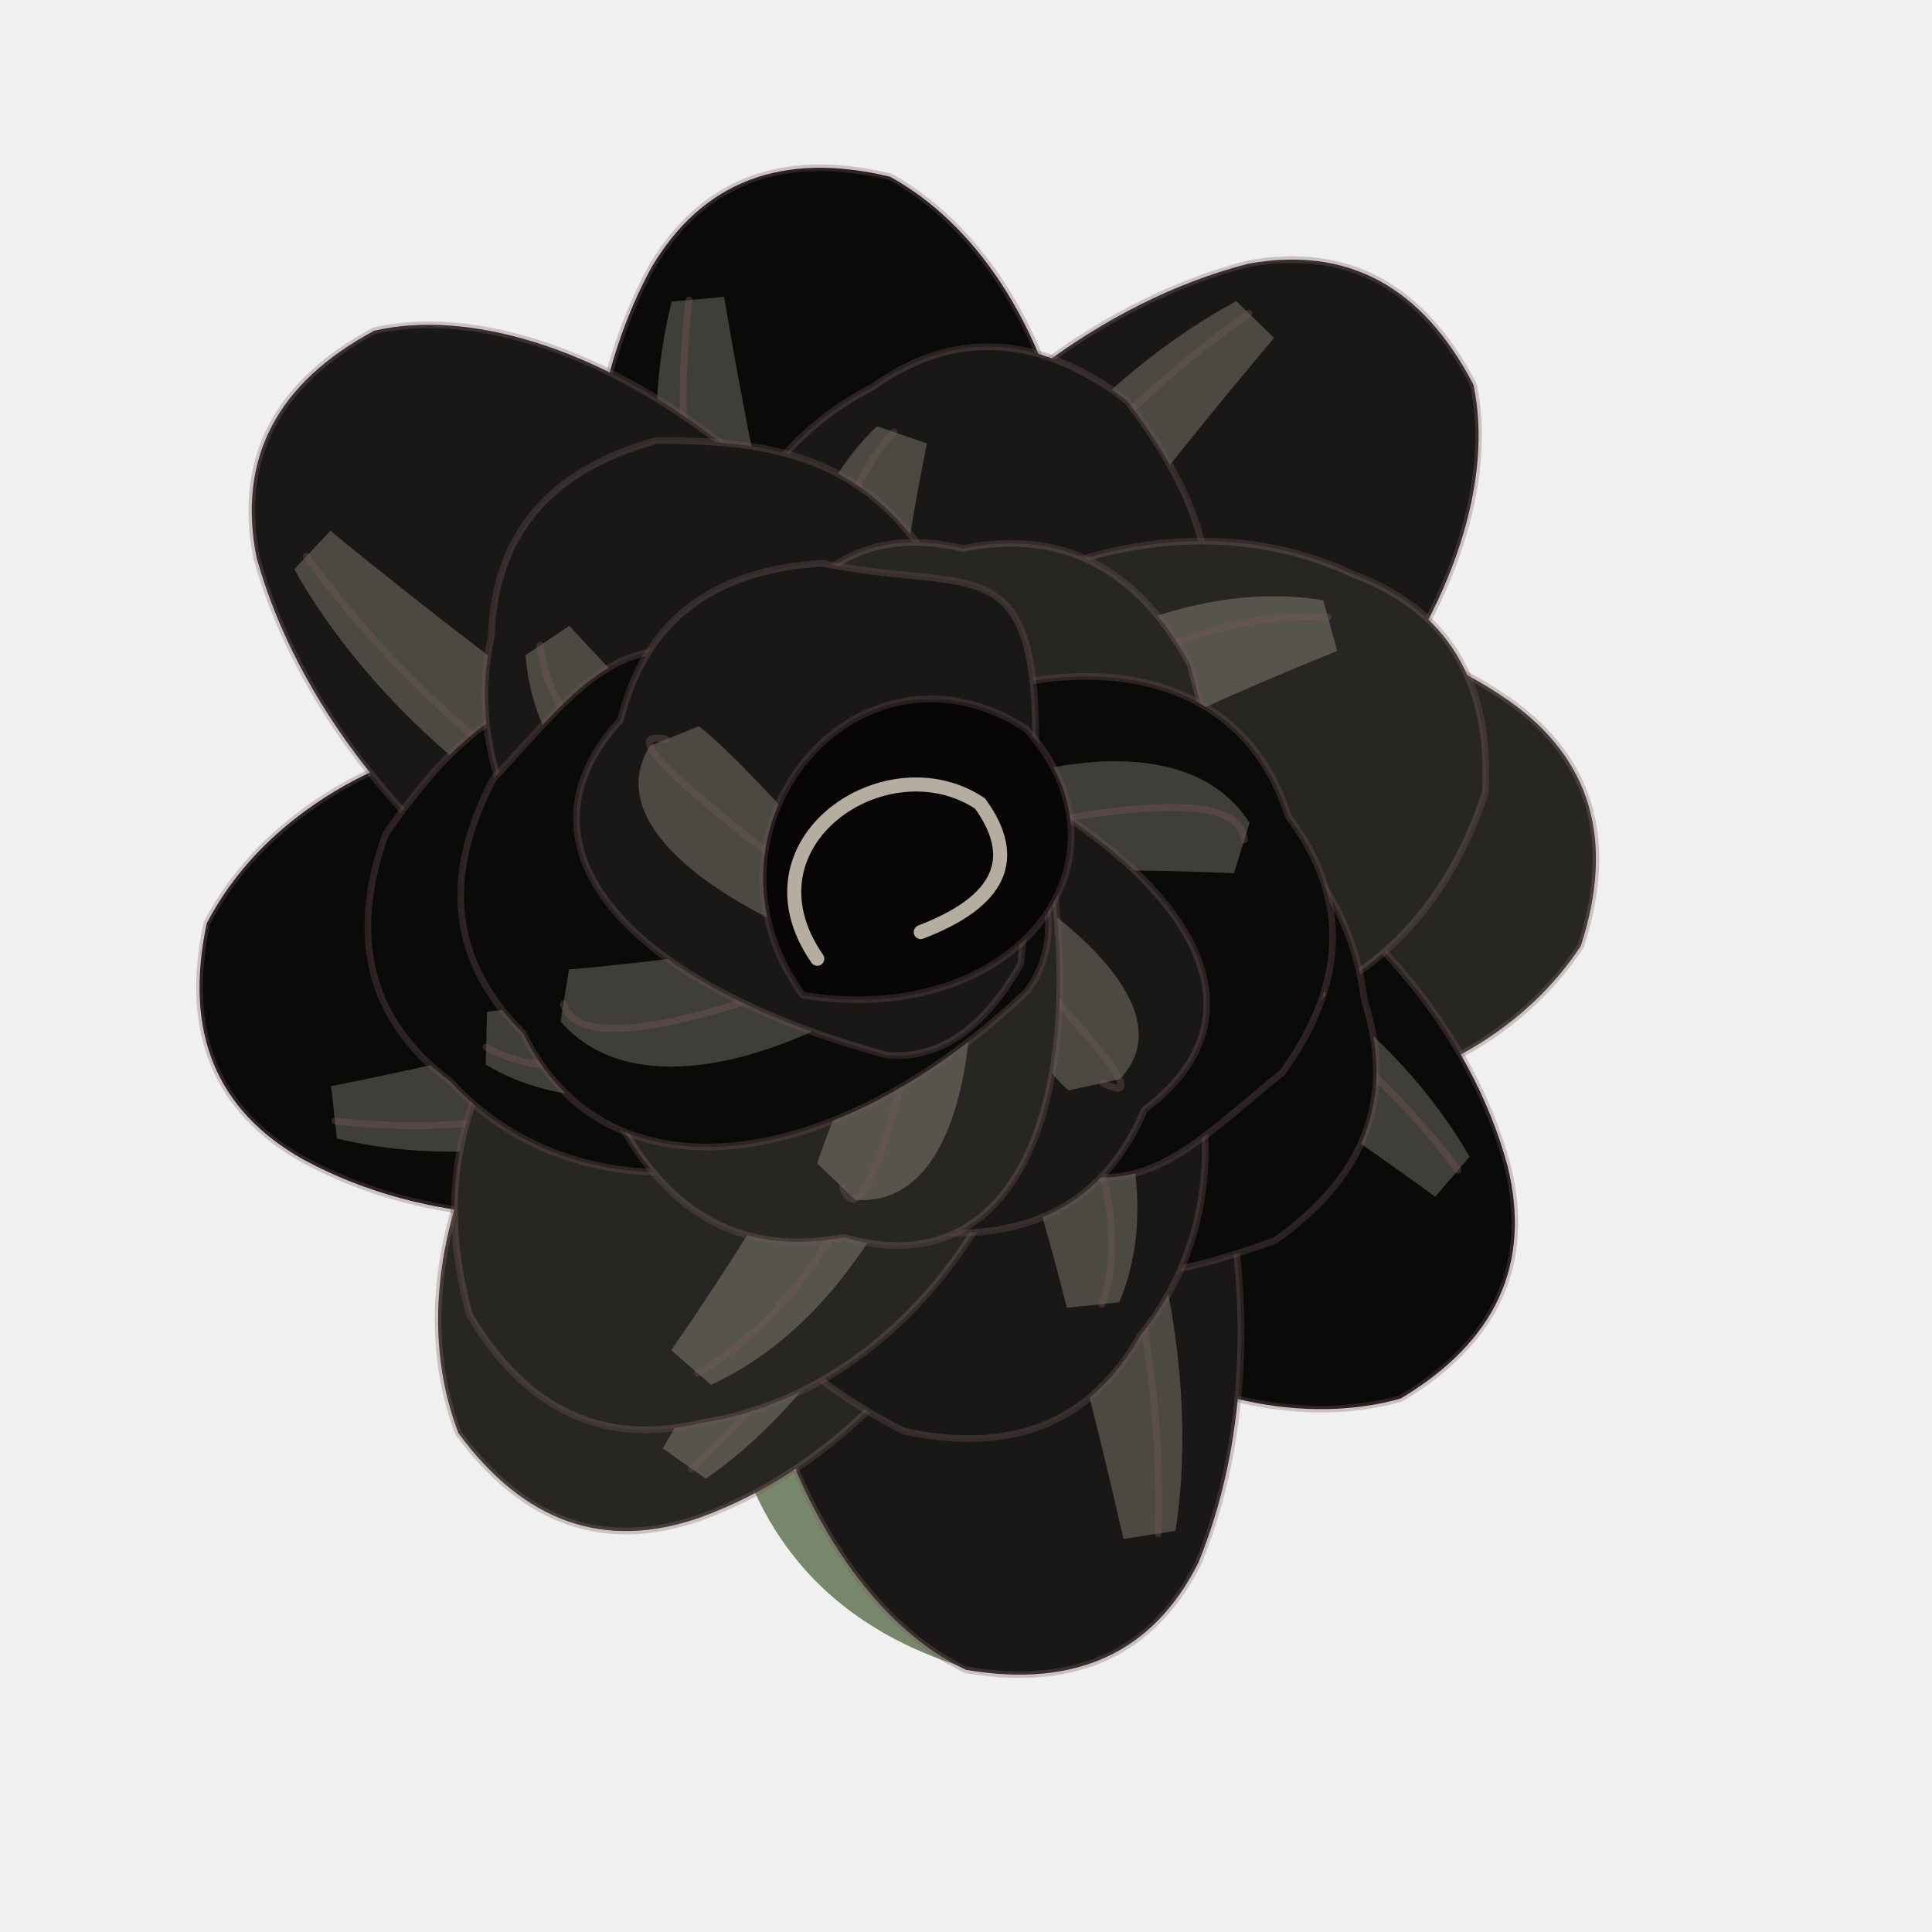
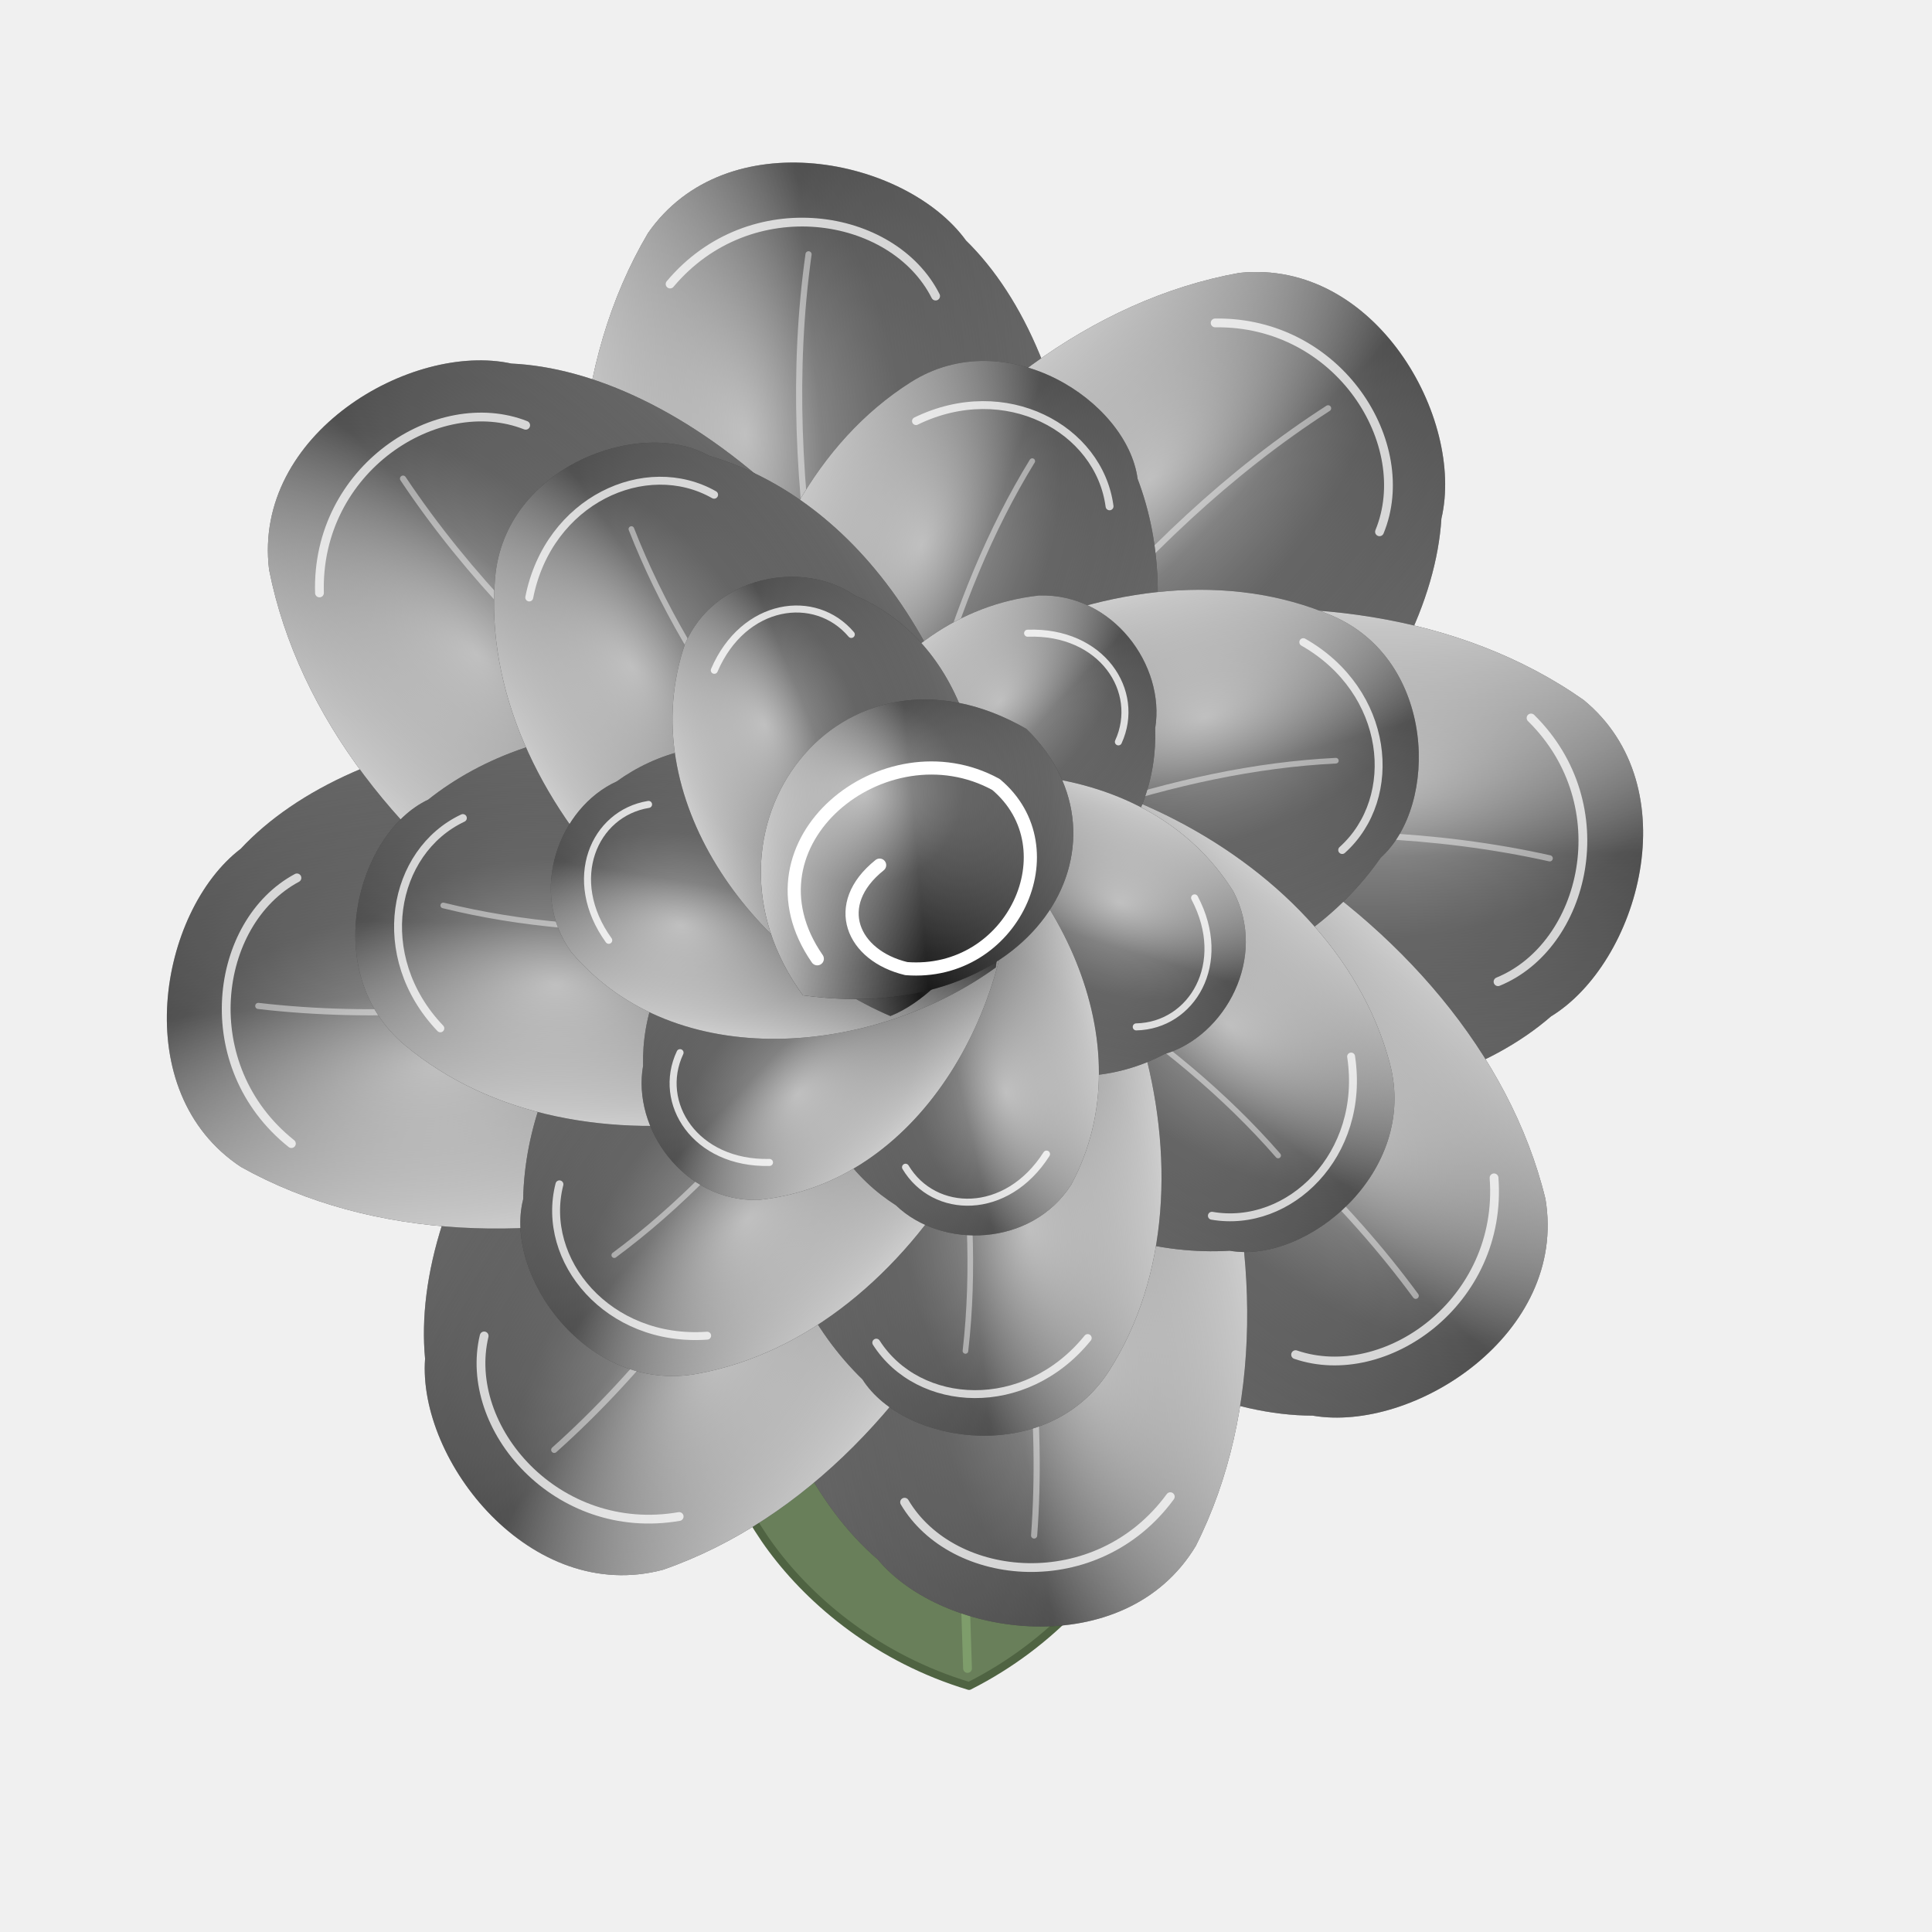
<svg xmlns="http://www.w3.org/2000/svg" width="110" height="110" viewBox="0 0 110 110" stroke-linecap="round" stroke-linejoin="round">
+   <defs>
+     <radialGradient id="g-petal-light" cx="35%" cy="30%" r="70%">
+       <stop offset="0%" stop-color="#ffffff" stop-opacity="0.65" />
+       <stop offset="45%" stop-color="#ffffff" stop-opacity="0.25" />
+       <stop offset="85%" stop-color="#ffffff" stop-opacity="0.05" />
+       <stop offset="100%" stop-color="#000000" stop-opacity="0.06" />
+     </radialGradient>
+     <linearGradient id="g-rim" x1="0" y1="0" x2="1" y2="0">
+       <stop offset="0%" stop-color="#ffffff" stop-opacity="0.75" />
+       <stop offset="50%" stop-color="#ffffff" stop-opacity="0.1" />
+       <stop offset="100%" stop-color="#ffffff" stop-opacity="0.4" />
+     </linearGradient>
+     <g id="petal-tier-1">
+       <path d="M-4 8 C-16 -1 -21 -25 -11 -39 C-6 -45 4 -42 7 -37 C13 -30 15 -14 5 6 C1 9 -2 9 -4 8 Z" fill="__COLOR__" />
+       <path d="M-4 8 C-16 -1 -21 -25 -11 -39 C-6 -45 4 -42 7 -37 C13 -30 15 -14 5 6 C1 9 -2 9 -4 8 Z" fill="url(#g-petal-light)" />
+       <path d="M-4 8 C-16 -1 -21 -25 -11 -39 C-6 -45 4 -42 7 -37 C13 -30 15 -14 5 6 C1 9 -2 9 -4 8 Z" fill="url(#g-rim)" />
+       <path d="M-10 -36 C-5 -41 3 -39 5 -34" fill="none" stroke="#ffffff" stroke-width="0.5" opacity="0.75" />
+       <path d="M0 6 C-3 -10 -5 -24 -2 -37" fill="none" stroke="#ffffff" stroke-width="0.35" opacity="0.45" />
+     </g>
+     <g id="petal-tier-2">
+       <path d="M-3.5 7 C-13 0 -17 -18 -9 -28 C-5 -33 3 -31 5 -27 C10 -21 12 -10 4 5 C1 7 -1.5 8 -3.5 7 Z" fill="__COLOR__" />
+       <path d="M-3.5 7 C-13 0 -17 -18 -9 -28 C-5 -33 3 -31 5 -27 C10 -21 12 -10 4 5 C1 7 -1.5 8 -3.5 7 Z" fill="url(#g-petal-light)" />
+       <path d="M-3.5 7 C-13 0 -17 -18 -9 -28 C-5 -33 3 -31 5 -27 C10 -21 12 -10 4 5 C1 7 -1.5 8 -3.5 7 Z" fill="url(#g-rim)" />
+       <path d="M-8 -26 C-4 -30 2 -29 4 -25" fill="none" stroke="#ffffff" stroke-width="0.45" opacity="0.75" />
+       <path d="M0 5 C-2 -7 -3 -17 -1 -26" fill="none" stroke="#ffffff" stroke-width="0.32" opacity="0.45" />
+     </g>
+     <g id="petal-tier-3">
+       <path d="M-3 6 C-9 0 -12 -11 -6 -18 C-3 -21 2 -20 4 -17 C8 -13 9 -6 3 4 C1 5 -1 6 -3 6 Z" fill="__COLOR__" />
+       <path d="M-3 6 C-9 0 -12 -11 -6 -18 C-3 -21 2 -20 4 -17 C8 -13 9 -6 3 4 C1 5 -1 6 -3 6 Z" fill="url(#g-petal-light)" />
+       <path d="M-3 6 C-9 0 -12 -11 -6 -18 C-3 -21 2 -20 4 -17 C8 -13 9 -6 3 4 C1 5 -1 6 -3 6 Z" fill="url(#g-rim)" />
+       <path d="M-5 -16 C-2 -19 2 -18 3 -15" fill="none" stroke="#ffffff" stroke-width="0.4" opacity="0.8" />
+     </g>
+   </defs>
  <g transform="rotate(-5.0 55 94)">
-     <path d="M55 95Q45 91 43 81L53 87L56 77L60 87L68 81Q65 92 55 95Z" fill="#76876b" />
-     <g transform="translate(55 51) rotate(0.0) scale(1)">
-       <path d="M-4 8C-16 -1 -20 -23.37 -11 -37.0Q-6 -44.0 3 -41.0C12 -35.0 17 -17 5 6Q0 10 -4 8Z" fill="__COLOR__" stroke="#78585b" stroke-width="0.38" stroke-opacity=".3" />
-       <path d="M-4 8C-16 -1 -20 -23.37 -11 -37.0Q-6 -44.0 3 -41.0C12 -35.0 17 -17 5 6Q0 10 -4 8Z" fill="#fff5df" opacity="0.04" />
-       <path d="M-10 -35.0C-15 -20.5 -8 -1 0 5Q-5 -10 -7 -35.0Z" fill="#fff5df" opacity=".22" />
-       <path d="M-9 -35.0C-13 -16 -4 -2 0 5" fill="none" stroke="#78585b" stroke-width="0.4" opacity="0.35" />
+     <path d="M55 96 C45 92 41 82 43 80 L53 87 L56 75 L60 87 L67 80 C69 82 65 92 55 96 Z" fill="#697f5a" stroke="#4f6342" stroke-width="0.45" />
+     <path d="M55 95 L56 77" fill="none" stroke="#8cb077" stroke-width="0.5" opacity="0.6" />
+     <g transform="translate(55 51)">
+       <use href="#petal-tier-1" transform="rotate(0.000)" />
+       <use href="#petal-tier-1" transform="rotate(49.207)" />
+       <use href="#petal-tier-1" transform="rotate(94.546)" />
+       <use href="#petal-tier-1" transform="rotate(135.706)" />
+       <use href="#petal-tier-1" transform="rotate(176.216)" />
+       <use href="#petal-tier-1" transform="rotate(220.205)" />
+       <use href="#petal-tier-1" transform="rotate(268.603)" />
+       <use href="#petal-tier-1" transform="rotate(318.285)" />
    </g>
-     <g transform="translate(55 51) rotate(49.207) scale(1)">
-       <path d="M-4 8C-16 -1 -20 -24.925 -11 -39.728Q-6 -46.728 3 -43.728C12 -37.728 17 -17 5 6Q0 10 -4 8Z" fill="__COLOR__" stroke="#78585b" stroke-width="0.38" stroke-opacity=".3" />
-       <path d="M-4 8C-16 -1 -20 -24.925 -11 -39.728Q-6 -46.728 3 -43.728C12 -37.728 17 -17 5 6Q0 10 -4 8Z" fill="#fff5df" opacity="0.1" />
-       <path d="M-10 -37.728C-15 -21.864 -8 -1 0 5Q-5 -10 -7 -37.728Z" fill="#fff5df" opacity=".22" />
-       <path d="M-9 -37.728C-13 -16 -4 -2 0 5" fill="none" stroke="#78585b" stroke-width="0.4" opacity="0.35" />
+     <g transform="translate(55 51)">
+       <use href="#petal-tier-2" transform="rotate(24.000)" />
+       <use href="#petal-tier-2" transform="rotate(79.636)" />
+       <use href="#petal-tier-2" transform="rotate(131.404)" />
+       <use href="#petal-tier-2" transform="rotate(178.991)" />
+       <use href="#petal-tier-2" transform="rotate(225.930)" />
+       <use href="#petal-tier-2" transform="rotate(276.348)" />
+       <use href="#petal-tier-2" transform="rotate(331.174)" />
    </g>
-     <g transform="translate(55 51) rotate(94.546) scale(1)">
-       <path d="M-4 8C-16 -1 -20 -22.076 -11 -34.73Q-6 -41.73 3 -38.73C12 -32.73 17 -17 5 6Q0 10 -4 8Z" fill="__COLOR__" stroke="#78585b" stroke-width="0.38" stroke-opacity=".3" />
-       <path d="M-4 8C-16 -1 -20 -22.076 -11 -34.73Q-6 -41.73 3 -38.73C12 -32.73 17 -17 5 6Q0 10 -4 8Z" fill="#fff5df" opacity="0.16" />
-       <path d="M-10 -32.73C-15 -19.365 -8 -1 0 5Q-5 -10 -7 -32.73Z" fill="#fff5df" opacity=".22" />
-       <path d="M-9 -32.73C-13 -16 -4 -2 0 5" fill="none" stroke="#78585b" stroke-width="0.4" opacity="0.35" />
+     <g transform="translate(55 51)">
+       <use href="#petal-tier-3" transform="rotate(48.000)" />
+       <use href="#petal-tier-3" transform="rotate(112.207)" />
+       <use href="#petal-tier-3" transform="rotate(172.546)" />
+       <use href="#petal-tier-3" transform="rotate(228.706)" />
+       <use href="#petal-tier-3" transform="rotate(284.216)" />
+       <use href="#petal-tier-3" transform="rotate(343.205)" />
    </g>
-     <g transform="translate(55 51) rotate(135.706) scale(1)">
-       <path d="M-4 8C-16 -1 -20 -22.892 -11 -36.162Q-6 -43.162 3 -40.162C12 -34.162 17 -17 5 6Q0 10 -4 8Z" fill="__COLOR__" stroke="#78585b" stroke-width="0.38" stroke-opacity=".3" />
-       <path d="M-4 8C-16 -1 -20 -22.892 -11 -36.162Q-6 -43.162 3 -40.162C12 -34.162 17 -17 5 6Q0 10 -4 8Z" fill="#fff5df" opacity="0.04" />
-       <path d="M-10 -34.162C-15 -20.081 -8 -1 0 5Q-5 -10 -7 -34.162Z" fill="#fff5df" opacity=".22" />
-       <path d="M-9 -34.162C-13 -16 -4 -2 0 5" fill="none" stroke="#78585b" stroke-width="0.4" opacity="0.35" />
-     </g>
-     <g transform="translate(55 51) rotate(176.216) scale(1)">
-       <path d="M-4 8C-16 -1 -20 -25.062 -11 -39.968Q-6 -46.968 3 -43.968C12 -37.968 17 -17 5 6Q0 10 -4 8Z" fill="__COLOR__" stroke="#78585b" stroke-width="0.38" stroke-opacity=".3" />
-       <path d="M-4 8C-16 -1 -20 -25.062 -11 -39.968Q-6 -46.968 3 -43.968C12 -37.968 17 -17 5 6Q0 10 -4 8Z" fill="#fff5df" opacity="0.1" />
-       <path d="M-10 -37.968C-15 -21.984 -8 -1 0 5Q-5 -10 -7 -37.968Z" fill="#fff5df" opacity=".22" />
-       <path d="M-9 -37.968C-13 -16 -4 -2 0 5" fill="none" stroke="#78585b" stroke-width="0.4" opacity="0.35" />
-     </g>
-     <g transform="translate(55 51) rotate(220.205) scale(1)">
-       <path d="M-4 8C-16 -1 -20 -22.44 -11 -35.368Q-6 -42.368 3 -39.368C12 -33.368 17 -17 5 6Q0 10 -4 8Z" fill="__COLOR__" stroke="#78585b" stroke-width="0.38" stroke-opacity=".3" />
-       <path d="M-4 8C-16 -1 -20 -22.44 -11 -35.368Q-6 -42.368 3 -39.368C12 -33.368 17 -17 5 6Q0 10 -4 8Z" fill="#fff5df" opacity="0.16" />
-       <path d="M-10 -33.368C-15 -19.684 -8 -1 0 5Q-5 -10 -7 -33.368Z" fill="#fff5df" opacity=".22" />
-       <path d="M-9 -33.368C-13 -16 -4 -2 0 5" fill="none" stroke="#78585b" stroke-width="0.4" opacity="0.35" />
-     </g>
-     <g transform="translate(55 51) rotate(268.603) scale(1)">
-       <path d="M-4 8C-16 -1 -20 -22.452 -11 -35.39Q-6 -42.39 3 -39.39C12 -33.39 17 -17 5 6Q0 10 -4 8Z" fill="__COLOR__" stroke="#78585b" stroke-width="0.38" stroke-opacity=".3" />
-       <path d="M-4 8C-16 -1 -20 -22.452 -11 -35.39Q-6 -42.39 3 -39.39C12 -33.39 17 -17 5 6Q0 10 -4 8Z" fill="#fff5df" opacity="0.04" />
-       <path d="M-10 -33.39C-15 -19.695 -8 -1 0 5Q-5 -10 -7 -33.39Z" fill="#fff5df" opacity=".22" />
-       <path d="M-9 -33.39C-13 -16 -4 -2 0 5" fill="none" stroke="#78585b" stroke-width="0.4" opacity="0.35" />
-     </g>
-     <g transform="translate(55 51) rotate(318.285) scale(1)">
-       <path d="M-4 8C-16 -1 -20 -25.064 -11 -39.972Q-6 -46.972 3 -43.972C12 -37.972 17 -17 5 6Q0 10 -4 8Z" fill="__COLOR__" stroke="#78585b" stroke-width="0.38" stroke-opacity=".3" />
-       <path d="M-4 8C-16 -1 -20 -25.064 -11 -39.972Q-6 -46.972 3 -43.972C12 -37.972 17 -17 5 6Q0 10 -4 8Z" fill="#fff5df" opacity="0.1" />
-       <path d="M-10 -37.972C-15 -21.986 -8 -1 0 5Q-5 -10 -7 -37.972Z" fill="#fff5df" opacity=".22" />
-       <path d="M-9 -37.972C-13 -16 -4 -2 0 5" fill="none" stroke="#78585b" stroke-width="0.4" opacity="0.35" />
-     </g>
-     <g transform="translate(55 51) rotate(24.0) scale(1)">
-       <path d="M-4 8C-16 -1 -20 -17.67 -11 -27.0Q-6 -34.0 3 -31.0C12 -25.0 17 -17 5 6Q0 10 -4 8Z" fill="__COLOR__" stroke="#78585b" stroke-width="0.38" stroke-opacity=".3" />
-       <path d="M-4 8C-16 -1 -20 -17.67 -11 -27.0Q-6 -34.0 3 -31.0C12 -25.0 17 -17 5 6Q0 10 -4 8Z" fill="#fff5df" opacity="0.1" />
-       <path d="M-10 -25.0C-15 -15.5 -8 -1 0 5Q-5 -10 -7 -25.0Z" fill="#fff5df" opacity=".22" />
-       <path d="M-9 -25.0C-13 -16 -4 -2 0 5" fill="none" stroke="#78585b" stroke-width="0.4" opacity="0.35" />
-     </g>
-     <g transform="translate(55 51) rotate(79.636) scale(1)">
-       <path d="M-4 8C-16 -1 -20 -19.225 -11 -29.728Q-6 -36.728 3 -33.728C12 -27.728 17 -17 5 6Q0 10 -4 8Z" fill="__COLOR__" stroke="#78585b" stroke-width="0.38" stroke-opacity=".3" />
-       <path d="M-4 8C-16 -1 -20 -19.225 -11 -29.728Q-6 -36.728 3 -33.728C12 -27.728 17 -17 5 6Q0 10 -4 8Z" fill="#fff5df" opacity="0.16" />
-       <path d="M-10 -27.728C-15 -16.864 -8 -1 0 5Q-5 -10 -7 -27.728Z" fill="#fff5df" opacity=".22" />
-       <path d="M-9 -27.728C-13 -16 -4 -2 0 5" fill="none" stroke="#78585b" stroke-width="0.4" opacity="0.35" />
-     </g>
-     <g transform="translate(55 51) rotate(131.404) scale(1)">
-       <path d="M-4 8C-16 -1 -20 -16.376 -11 -24.73Q-6 -31.73 3 -28.73C12 -22.73 17 -17 5 6Q0 10 -4 8Z" fill="__COLOR__" stroke="#78585b" stroke-width="0.38" stroke-opacity=".3" />
-       <path d="M-4 8C-16 -1 -20 -16.376 -11 -24.73Q-6 -31.73 3 -28.73C12 -22.73 17 -17 5 6Q0 10 -4 8Z" fill="#fff5df" opacity="0.04" />
-       <path d="M-10 -22.73C-15 -14.365 -8 -1 0 5Q-5 -10 -7 -22.73Z" fill="#fff5df" opacity=".22" />
-       <path d="M-9 -22.73C-13 -16 -4 -2 0 5" fill="none" stroke="#78585b" stroke-width="0.4" opacity="0.35" />
-     </g>
-     <g transform="translate(55 51) rotate(178.991) scale(1)">
-       <path d="M-4 8C-16 -1 -20 -17.192 -11 -26.162Q-6 -33.162 3 -30.162C12 -24.162 17 -17 5 6Q0 10 -4 8Z" fill="__COLOR__" stroke="#78585b" stroke-width="0.38" stroke-opacity=".3" />
-       <path d="M-4 8C-16 -1 -20 -17.192 -11 -26.162Q-6 -33.162 3 -30.162C12 -24.162 17 -17 5 6Q0 10 -4 8Z" fill="#fff5df" opacity="0.1" />
-       <path d="M-10 -24.162C-15 -15.081 -8 -1 0 5Q-5 -10 -7 -24.162Z" fill="#fff5df" opacity=".22" />
-       <path d="M-9 -24.162C-13 -16 -4 -2 0 5" fill="none" stroke="#78585b" stroke-width="0.4" opacity="0.35" />
-     </g>
-     <g transform="translate(55 51) rotate(225.93) scale(1)">
-       <path d="M-4 8C-16 -1 -20 -19.362 -11 -29.968Q-6 -36.968 3 -33.968C12 -27.968 17 -17 5 6Q0 10 -4 8Z" fill="__COLOR__" stroke="#78585b" stroke-width="0.38" stroke-opacity=".3" />
-       <path d="M-4 8C-16 -1 -20 -19.362 -11 -29.968Q-6 -36.968 3 -33.968C12 -27.968 17 -17 5 6Q0 10 -4 8Z" fill="#fff5df" opacity="0.16" />
-       <path d="M-10 -27.968C-15 -16.984 -8 -1 0 5Q-5 -10 -7 -27.968Z" fill="#fff5df" opacity=".22" />
-       <path d="M-9 -27.968C-13 -16 -4 -2 0 5" fill="none" stroke="#78585b" stroke-width="0.4" opacity="0.35" />
-     </g>
-     <g transform="translate(55 51) rotate(276.348) scale(1)">
-       <path d="M-4 8C-16 -1 -20 -16.74 -11 -25.368Q-6 -32.368 3 -29.368C12 -23.368 17 -17 5 6Q0 10 -4 8Z" fill="__COLOR__" stroke="#78585b" stroke-width="0.38" stroke-opacity=".3" />
-       <path d="M-4 8C-16 -1 -20 -16.74 -11 -25.368Q-6 -32.368 3 -29.368C12 -23.368 17 -17 5 6Q0 10 -4 8Z" fill="#fff5df" opacity="0.04" />
-       <path d="M-10 -23.368C-15 -14.684 -8 -1 0 5Q-5 -10 -7 -23.368Z" fill="#fff5df" opacity=".22" />
-       <path d="M-9 -23.368C-13 -16 -4 -2 0 5" fill="none" stroke="#78585b" stroke-width="0.4" opacity="0.35" />
-     </g>
-     <g transform="translate(55 51) rotate(331.174) scale(1)">
-       <path d="M-4 8C-16 -1 -20 -16.752 -11 -25.39Q-6 -32.39 3 -29.39C12 -23.39 17 -17 5 6Q0 10 -4 8Z" fill="__COLOR__" stroke="#78585b" stroke-width="0.38" stroke-opacity=".3" />
-       <path d="M-4 8C-16 -1 -20 -16.752 -11 -25.39Q-6 -32.39 3 -29.39C12 -23.39 17 -17 5 6Q0 10 -4 8Z" fill="#fff5df" opacity="0.1" />
-       <path d="M-10 -23.39C-15 -14.695 -8 -1 0 5Q-5 -10 -7 -23.39Z" fill="#fff5df" opacity=".22" />
-       <path d="M-9 -23.39C-13 -16 -4 -2 0 5" fill="none" stroke="#78585b" stroke-width="0.4" opacity="0.35" />
-     </g>
-     <g transform="translate(55 51) rotate(48.0) scale(1)">
-       <path d="M-4 8C-16 -1 -20 -11.97 -11 -17.0Q-6 -24.0 3 -21.0C12 -15.0 17 -17 5 6Q0 10 -4 8Z" fill="__COLOR__" stroke="#78585b" stroke-width="0.38" stroke-opacity=".3" />
-       <path d="M-4 8C-16 -1 -20 -11.97 -11 -17.0Q-6 -24.0 3 -21.0C12 -15.0 17 -17 5 6Q0 10 -4 8Z" fill="#fff5df" opacity="0.16" />
-       <path d="M-10 -15.0C-15 -10.5 -8 -1 0 5Q-5 -10 -7 -15.0Z" fill="#fff5df" opacity=".22" />
-       <path d="M-9 -15.0C-13 -16 -4 -2 0 5" fill="none" stroke="#78585b" stroke-width="0.4" opacity="0.35" />
-     </g>
-     <g transform="translate(55 51) rotate(112.207) scale(1)">
-       <path d="M-4 8C-16 -1 -20 -13.525 -11 -19.728Q-6 -26.728 3 -23.728C12 -17.728 17 -17 5 6Q0 10 -4 8Z" fill="__COLOR__" stroke="#78585b" stroke-width="0.38" stroke-opacity=".3" />
-       <path d="M-4 8C-16 -1 -20 -13.525 -11 -19.728Q-6 -26.728 3 -23.728C12 -17.728 17 -17 5 6Q0 10 -4 8Z" fill="#fff5df" opacity="0.04" />
-       <path d="M-10 -17.728C-15 -11.864 -8 -1 0 5Q-5 -10 -7 -17.728Z" fill="#fff5df" opacity=".22" />
-       <path d="M-9 -17.728C-13 -16 -4 -2 0 5" fill="none" stroke="#78585b" stroke-width="0.4" opacity="0.35" />
-     </g>
-     <g transform="translate(55 51) rotate(172.546) scale(1)">
-       <path d="M-4 8C-16 -1 -20 -10.676 -11 -14.73Q-6 -21.73 3 -18.73C12 -12.73 17 -17 5 6Q0 10 -4 8Z" fill="__COLOR__" stroke="#78585b" stroke-width="0.38" stroke-opacity=".3" />
-       <path d="M-4 8C-16 -1 -20 -10.676 -11 -14.73Q-6 -21.73 3 -18.73C12 -12.73 17 -17 5 6Q0 10 -4 8Z" fill="#fff5df" opacity="0.1" />
-       <path d="M-10 -12.73C-15 -9.365 -8 -1 0 5Q-5 -10 -7 -12.73Z" fill="#fff5df" opacity=".22" />
-       <path d="M-9 -12.73C-13 -16 -4 -2 0 5" fill="none" stroke="#78585b" stroke-width="0.4" opacity="0.35" />
-     </g>
-     <g transform="translate(55 51) rotate(228.706) scale(1)">
-       <path d="M-4 8C-16 -1 -20 -11.492 -11 -16.162Q-6 -23.162 3 -20.162C12 -14.162 17 -17 5 6Q0 10 -4 8Z" fill="__COLOR__" stroke="#78585b" stroke-width="0.38" stroke-opacity=".3" />
-       <path d="M-4 8C-16 -1 -20 -11.492 -11 -16.162Q-6 -23.162 3 -20.162C12 -14.162 17 -17 5 6Q0 10 -4 8Z" fill="#fff5df" opacity="0.16" />
-       <path d="M-10 -14.162C-15 -10.081 -8 -1 0 5Q-5 -10 -7 -14.162Z" fill="#fff5df" opacity=".22" />
-       <path d="M-9 -14.162C-13 -16 -4 -2 0 5" fill="none" stroke="#78585b" stroke-width="0.4" opacity="0.35" />
-     </g>
-     <g transform="translate(55 51) rotate(284.216) scale(1)">
-       <path d="M-4 8C-16 -1 -20 -13.662 -11 -19.968Q-6 -26.968 3 -23.968C12 -17.968 17 -17 5 6Q0 10 -4 8Z" fill="__COLOR__" stroke="#78585b" stroke-width="0.38" stroke-opacity=".3" />
-       <path d="M-4 8C-16 -1 -20 -13.662 -11 -19.968Q-6 -26.968 3 -23.968C12 -17.968 17 -17 5 6Q0 10 -4 8Z" fill="#fff5df" opacity="0.04" />
-       <path d="M-10 -17.968C-15 -11.984 -8 -1 0 5Q-5 -10 -7 -17.968Z" fill="#fff5df" opacity=".22" />
-       <path d="M-9 -17.968C-13 -16 -4 -2 0 5" fill="none" stroke="#78585b" stroke-width="0.4" opacity="0.35" />
-     </g>
-     <g transform="translate(55 51) rotate(343.205) scale(1)">
-       <path d="M-4 8C-16 -1 -20 -11.04 -11 -15.368Q-6 -22.368 3 -19.368C12 -13.368 17 -17 5 6Q0 10 -4 8Z" fill="__COLOR__" stroke="#78585b" stroke-width="0.38" stroke-opacity=".3" />
-       <path d="M-4 8C-16 -1 -20 -11.04 -11 -15.368Q-6 -22.368 3 -19.368C12 -13.368 17 -17 5 6Q0 10 -4 8Z" fill="#fff5df" opacity="0.1" />
-       <path d="M-10 -13.368C-15 -9.684 -8 -1 0 5Q-5 -10 -7 -13.368Z" fill="#fff5df" opacity=".22" />
-       <path d="M-9 -13.368C-13 -16 -4 -2 0 5" fill="none" stroke="#78585b" stroke-width="0.4" opacity="0.35" />
-     </g>
-     <g transform="translate(55 51) rotate(0) scale(1)">
-       <path d="M-6 5C-12 -5 -1 -16 8 -9C14 -1 6 8 -6 5Z" fill="__COLOR__" stroke="#78585b" stroke-width="0.38" stroke-opacity=".3" />
-       <path d="M-6 5C-12 -5 -1 -16 8 -9C14 -1 6 8 -6 5Z" fill="#553f49" opacity="0.08" />
-       <path d="M-5 3C-9 -4 0 -9 5 -5Q8 0 1 2" fill="none" stroke="#fff5df" stroke-width="0.8" opacity="0.7" />
+     <g transform="translate(55 51)">
+       <path d="M-6 5 C-12 -5 -2 -16 8 -9 C14 -2 7 8 -6 5 Z" fill="__COLOR__" />
+       <path d="M-6 5 C-12 -5 -2 -16 8 -9 C14 -2 7 8 -6 5 Z" fill="url(#g-petal-light)" />
+       <path d="M-6 5 C-12 -5 -2 -16 8 -9 C14 -2 7 8 -6 5 Z" fill="url(#g-rim)" />
+       <path d="M-5 3 C-9 -4 0 -10 6 -6 C10 -2 6 5 0 4 C-3 3 -4 0 -1 -2" fill="none" stroke="#ffffff" stroke-width="0.75" stroke-linecap="round" />
    </g>
  </g>
</svg>
